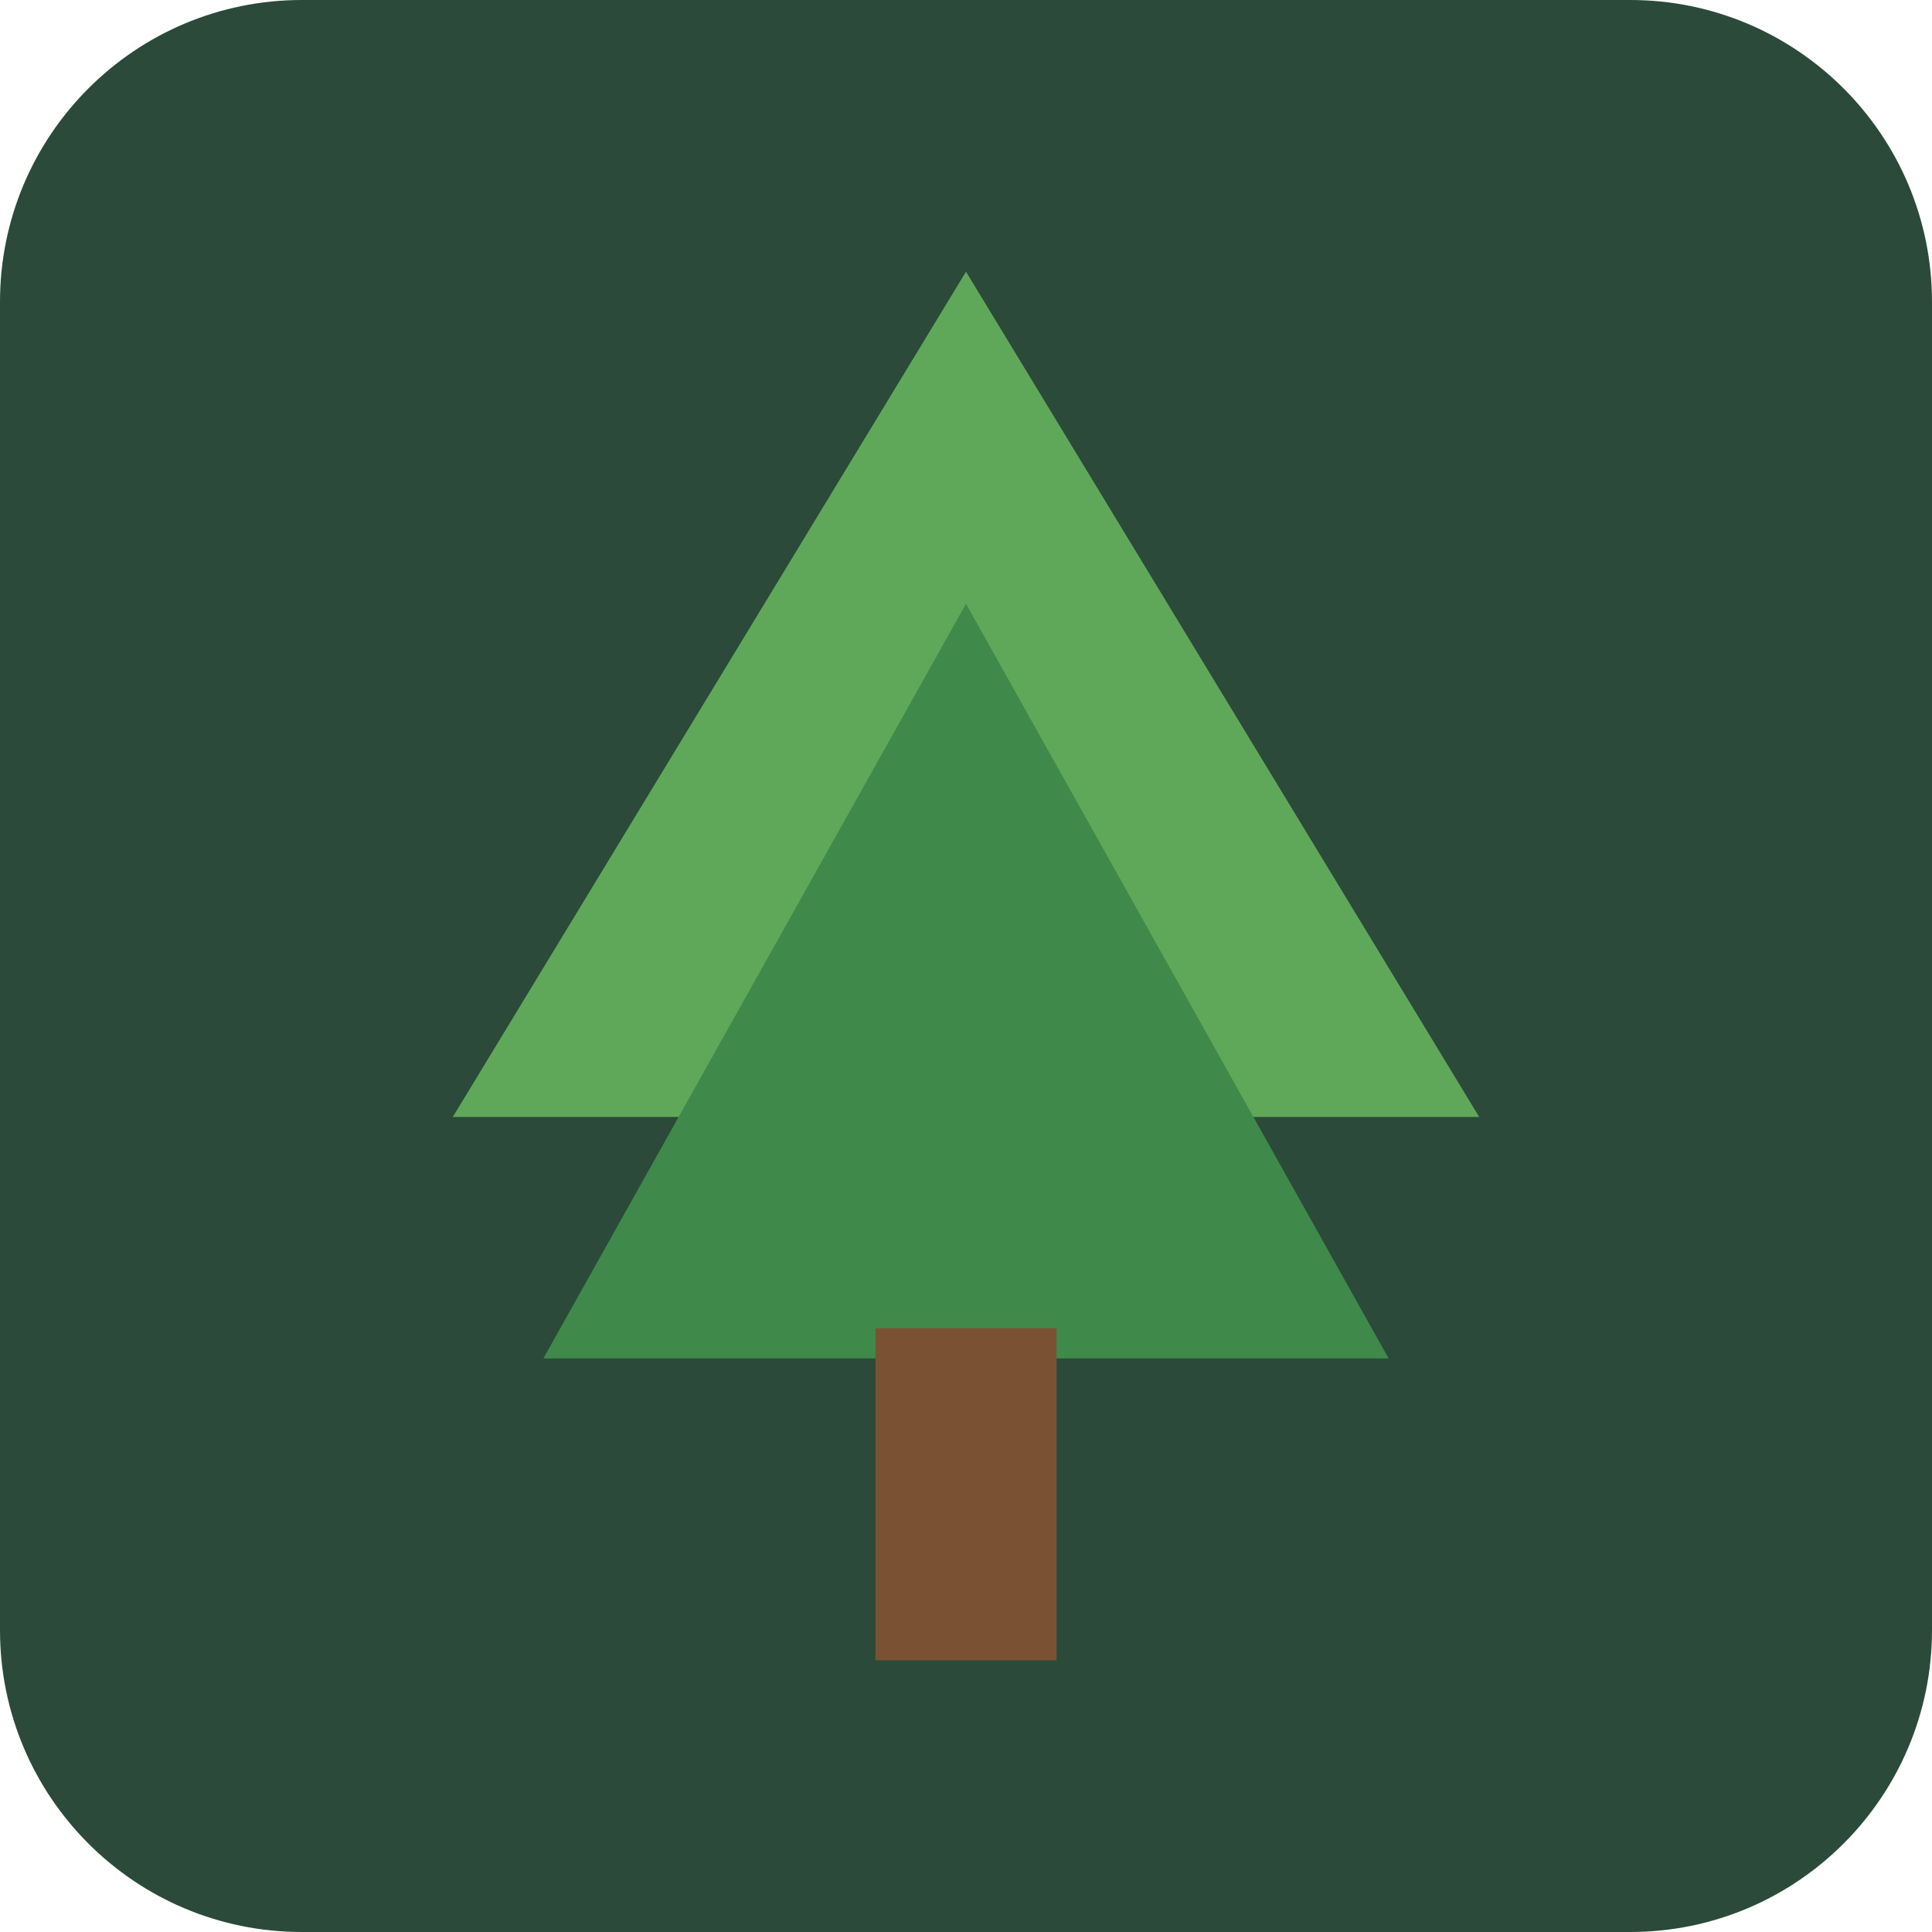
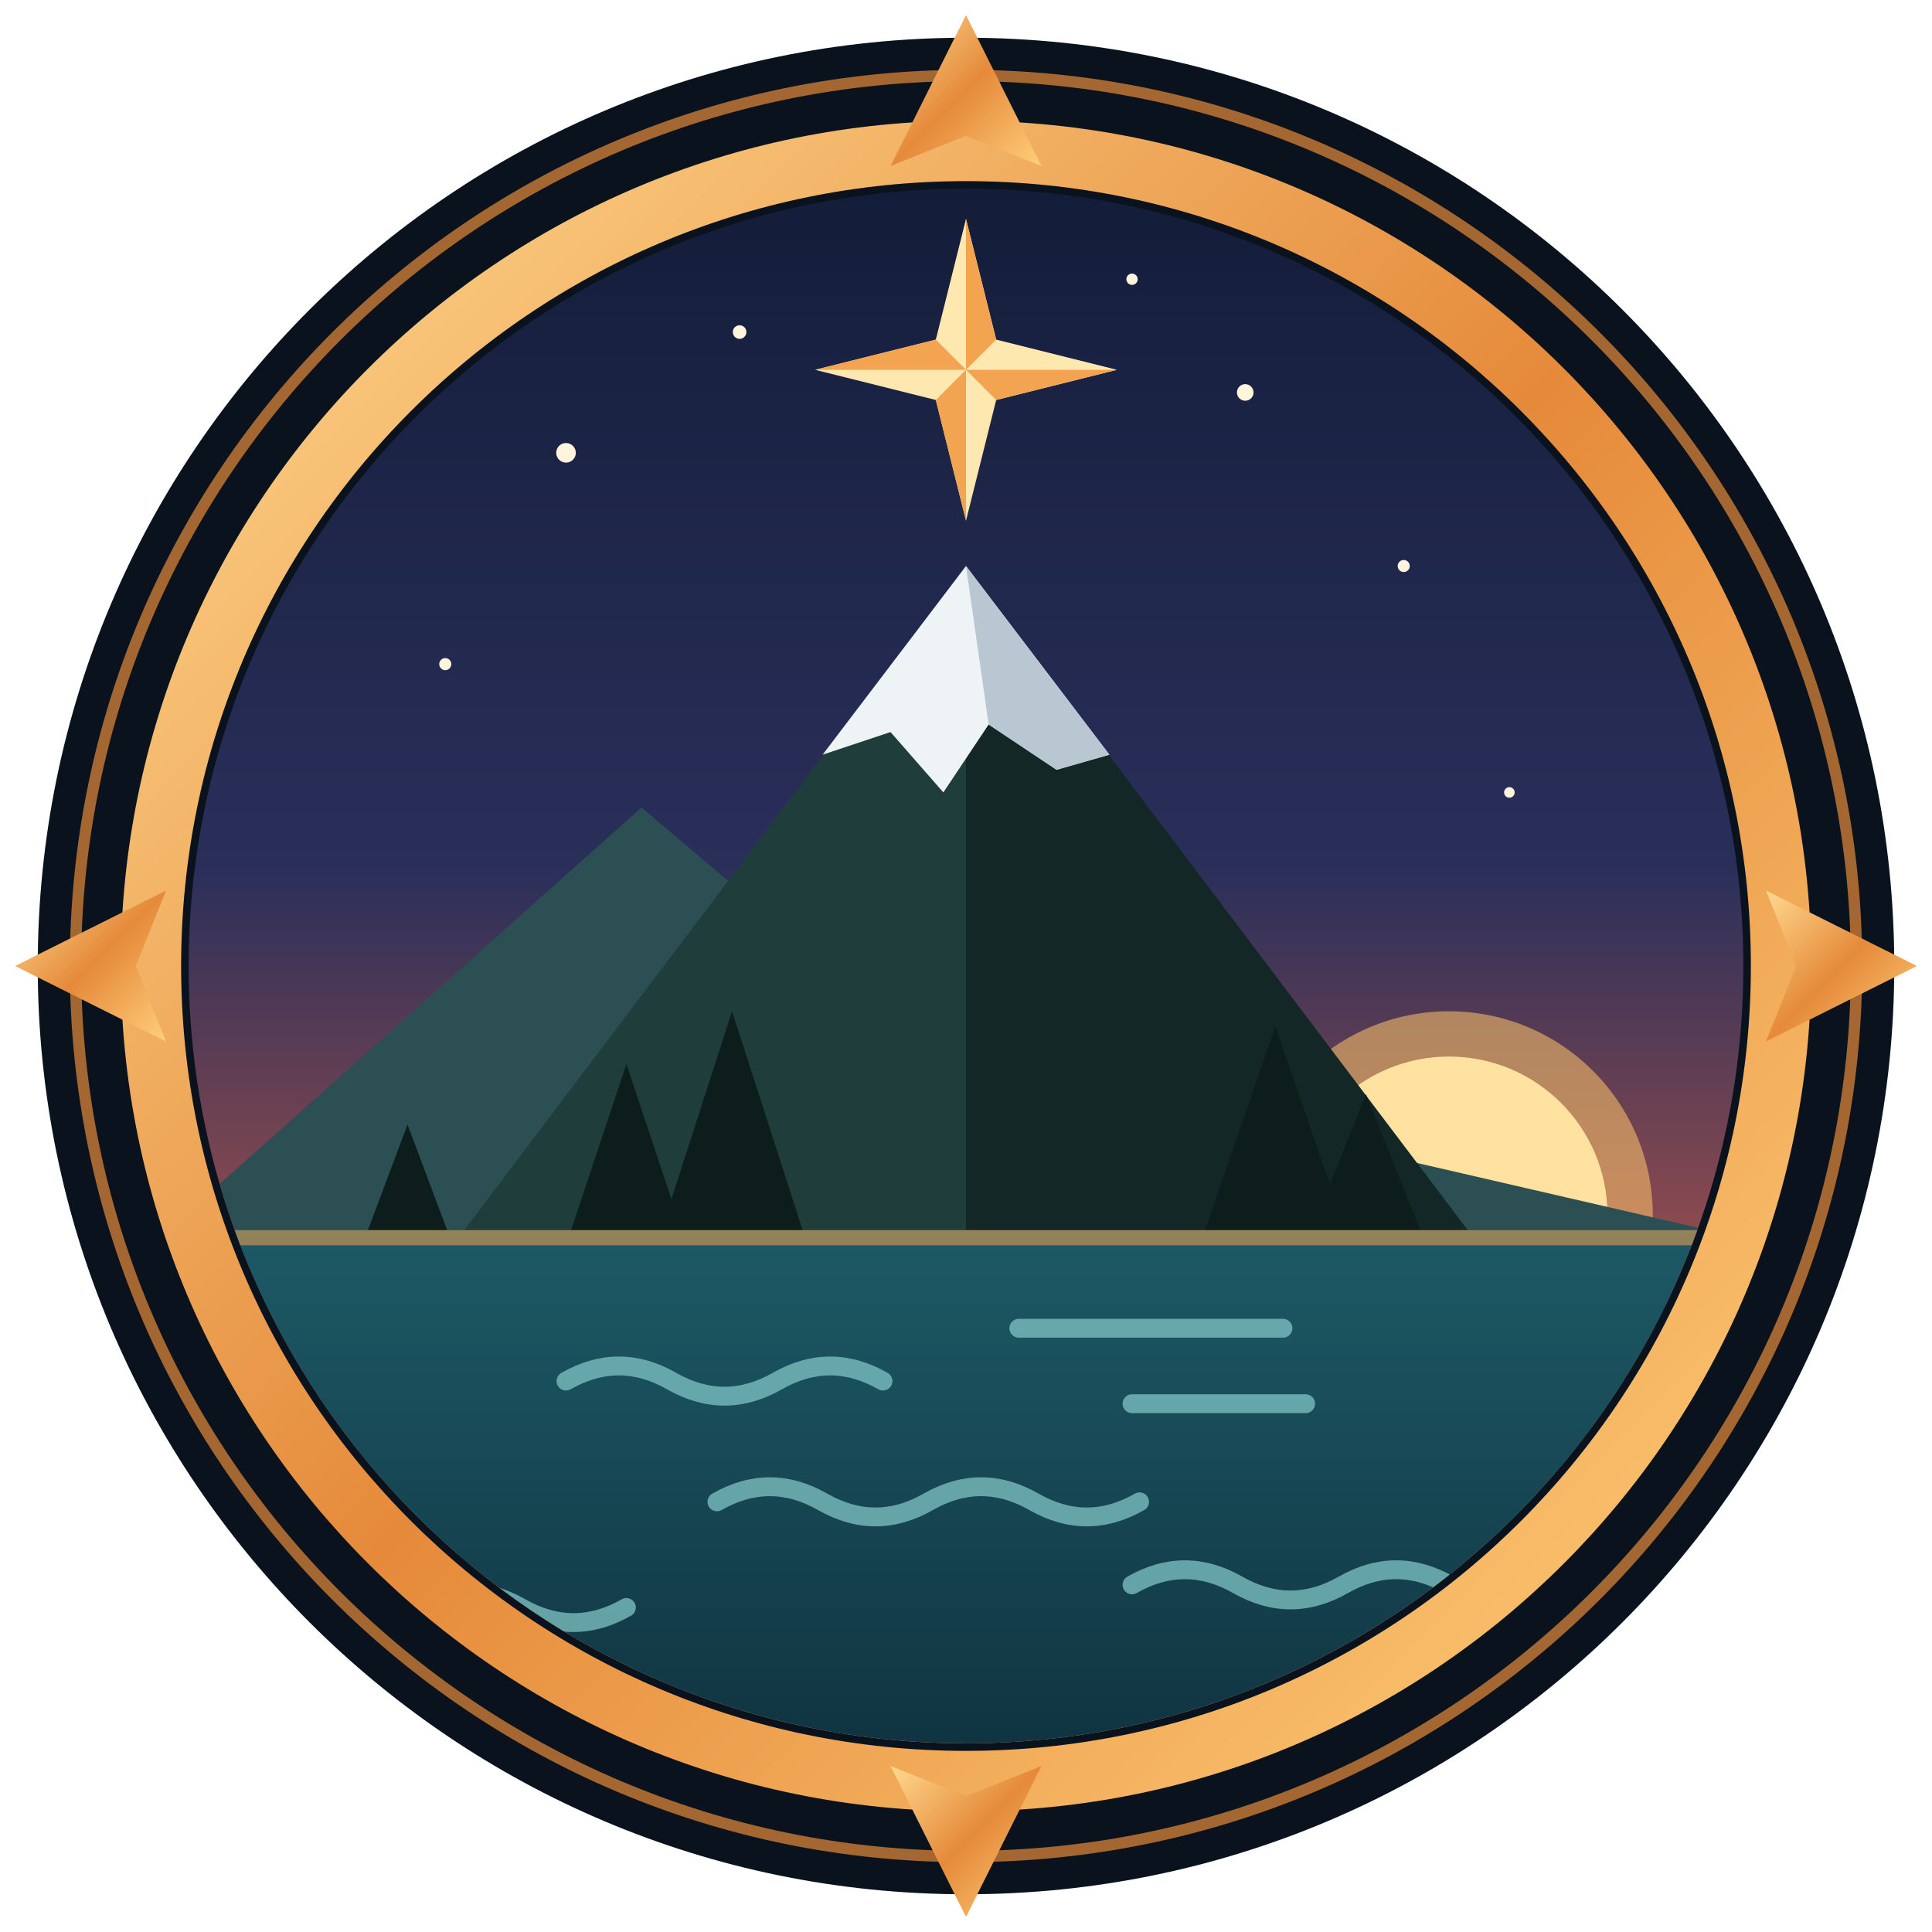
- <svg xmlns="http://www.w3.org/2000/svg" width="128" height="128">
-   <rect width="128" height="128" rx="20" fill="#2b4a3a" />
-   <polygon points="64,18 98,74 30,74" fill="#5fa85a" />
-   <polygon points="64,40 92,90 36,90" fill="#3f8a4a" />
-   <rect x="58" y="88" width="12" height="22" fill="#7a5233" />
+ <svg xmlns="http://www.w3.org/2000/svg" width="512" height="512" viewBox="0 0 512 512">
+   <defs>
+     <linearGradient id="sky" x1="0" y1="0" x2="0" y2="1">
+       <stop offset="0" stop-color="#0c1830" />
+       <stop offset="0.45" stop-color="#2a2f5a" />
+       <stop offset="0.72" stop-color="#b8564a" />
+       <stop offset="0.86" stop-color="#f2a450" />
+     </linearGradient>
+     <linearGradient id="sea" x1="0" y1="0" x2="0" y2="1">
+       <stop offset="0" stop-color="#1d5a66" />
+       <stop offset="1" stop-color="#0a2230" />
+     </linearGradient>
+     <linearGradient id="ring" x1="0" y1="0" x2="1" y2="1">
+       <stop offset="0" stop-color="#ffd98f" />
+       <stop offset="0.5" stop-color="#e58a3a" />
+       <stop offset="1" stop-color="#ffcf7a" />
+     </linearGradient>
+     <linearGradient id="peak" x1="0" y1="0" x2="1" y2="0">
+       <stop offset="0" stop-color="#1f3d3a" />
+       <stop offset="0.5" stop-color="#1f3d3a" />
+       <stop offset="0.5" stop-color="#132826" />
+       <stop offset="1" stop-color="#132826" />
+     </linearGradient>
+     <clipPath id="disc">
+       <circle cx="256" cy="256" r="206" />
+     </clipPath>
+   </defs>
+   <circle cx="256" cy="256" r="246" fill="#0a131d" />
+   <g clip-path="url(#disc)">
+     <rect x="0" y="0" width="512" height="512" fill="url(#sky)" />
+     <g fill="#fff4dc">
+       <circle cx="150" cy="120" r="2.6" />
+       <circle cx="196" cy="88" r="1.8" />
+       <circle cx="330" cy="104" r="2.2" />
+       <circle cx="372" cy="150" r="1.6" />
+       <circle cx="118" cy="176" r="1.6" />
+       <circle cx="300" cy="74" r="1.5" />
+       <circle cx="400" cy="210" r="1.4" />
+     </g>
+     <circle cx="384" cy="322" r="54" fill="#ffc46a" opacity="0.55" />
+     <circle cx="384" cy="322" r="42" fill="#ffe2a0" />
+     <path d="M40 330 L170 214 L222 258 L262 230 L340 300 L470 330 Z" fill="#2c4f53" />
+     <path d="M120 330 L256 150 L392 330 Z" fill="url(#peak)" />
+     <path d="M256 150 L218 200 L236 194 L250 210 L262 192 L280 204 L294 200 Z" fill="#eef3f6" />
+     <path d="M256 150 L294 200 L280 204 L262 192 Z" fill="#b9c7d2" />
+     <g fill="#0c1d1b">
+       <path d="M150 330 L166 282 L182 330 Z" />
+       <path d="M174 330 L194 268 L214 330 Z" />
+       <path d="M318 330 L338 272 L358 330 Z" />
+       <path d="M346 330 L362 290 L378 330 Z" />
+       <path d="M96 330 L108 298 L120 330 Z" />
+     </g>
+     <rect x="0" y="326" width="512" height="200" fill="url(#sea)" />
+     <rect x="0" y="326" width="512" height="4" fill="#f2a450" opacity="0.55" />
+     <g fill="none" stroke="#7fc4c4" stroke-width="5" stroke-linecap="round" opacity="0.75">
+       <path d="M270 352 h70" />
+       <path d="M300 372 h46" />
+       <path d="M150 366 q14 -8 28 0 t28 0 t28 0" />
+       <path d="M190 398 q14 -8 28 0 t28 0 t28 0 t28 0" />
+       <path d="M110 426 q14 -8 28 0 t28 0" />
+       <path d="M300 420 q14 -8 28 0 t28 0 t28 0" />
+     </g>
+   </g>
+   <circle cx="256" cy="256" r="216" fill="none" stroke="url(#ring)" stroke-width="16" />
+   <circle cx="256" cy="256" r="236" fill="none" stroke="#e58a3a" stroke-width="3" opacity="0.7" />
+   <g fill="url(#ring)">
+     <path d="M256 4 L276 44 L256 36 L236 44 Z" />
+     <path d="M256 508 L276 468 L256 476 L236 468 Z" />
+     <path d="M4 256 L44 236 L36 256 L44 276 Z" />
+     <path d="M508 256 L468 236 L476 256 L468 276 Z" />
+   </g>
+   <path d="M256 58 L264 90 L296 98 L264 106 L256 138 L248 106 L216 98 L248 90 Z" fill="#ffe7b0" />
+   <path d="M256 58 L264 90 L256 98 Z M296 98 L264 106 L256 98 Z M256 138 L248 106 L256 98 Z M216 98 L248 90 L256 98 Z" fill="#f2a450" />
</svg>
